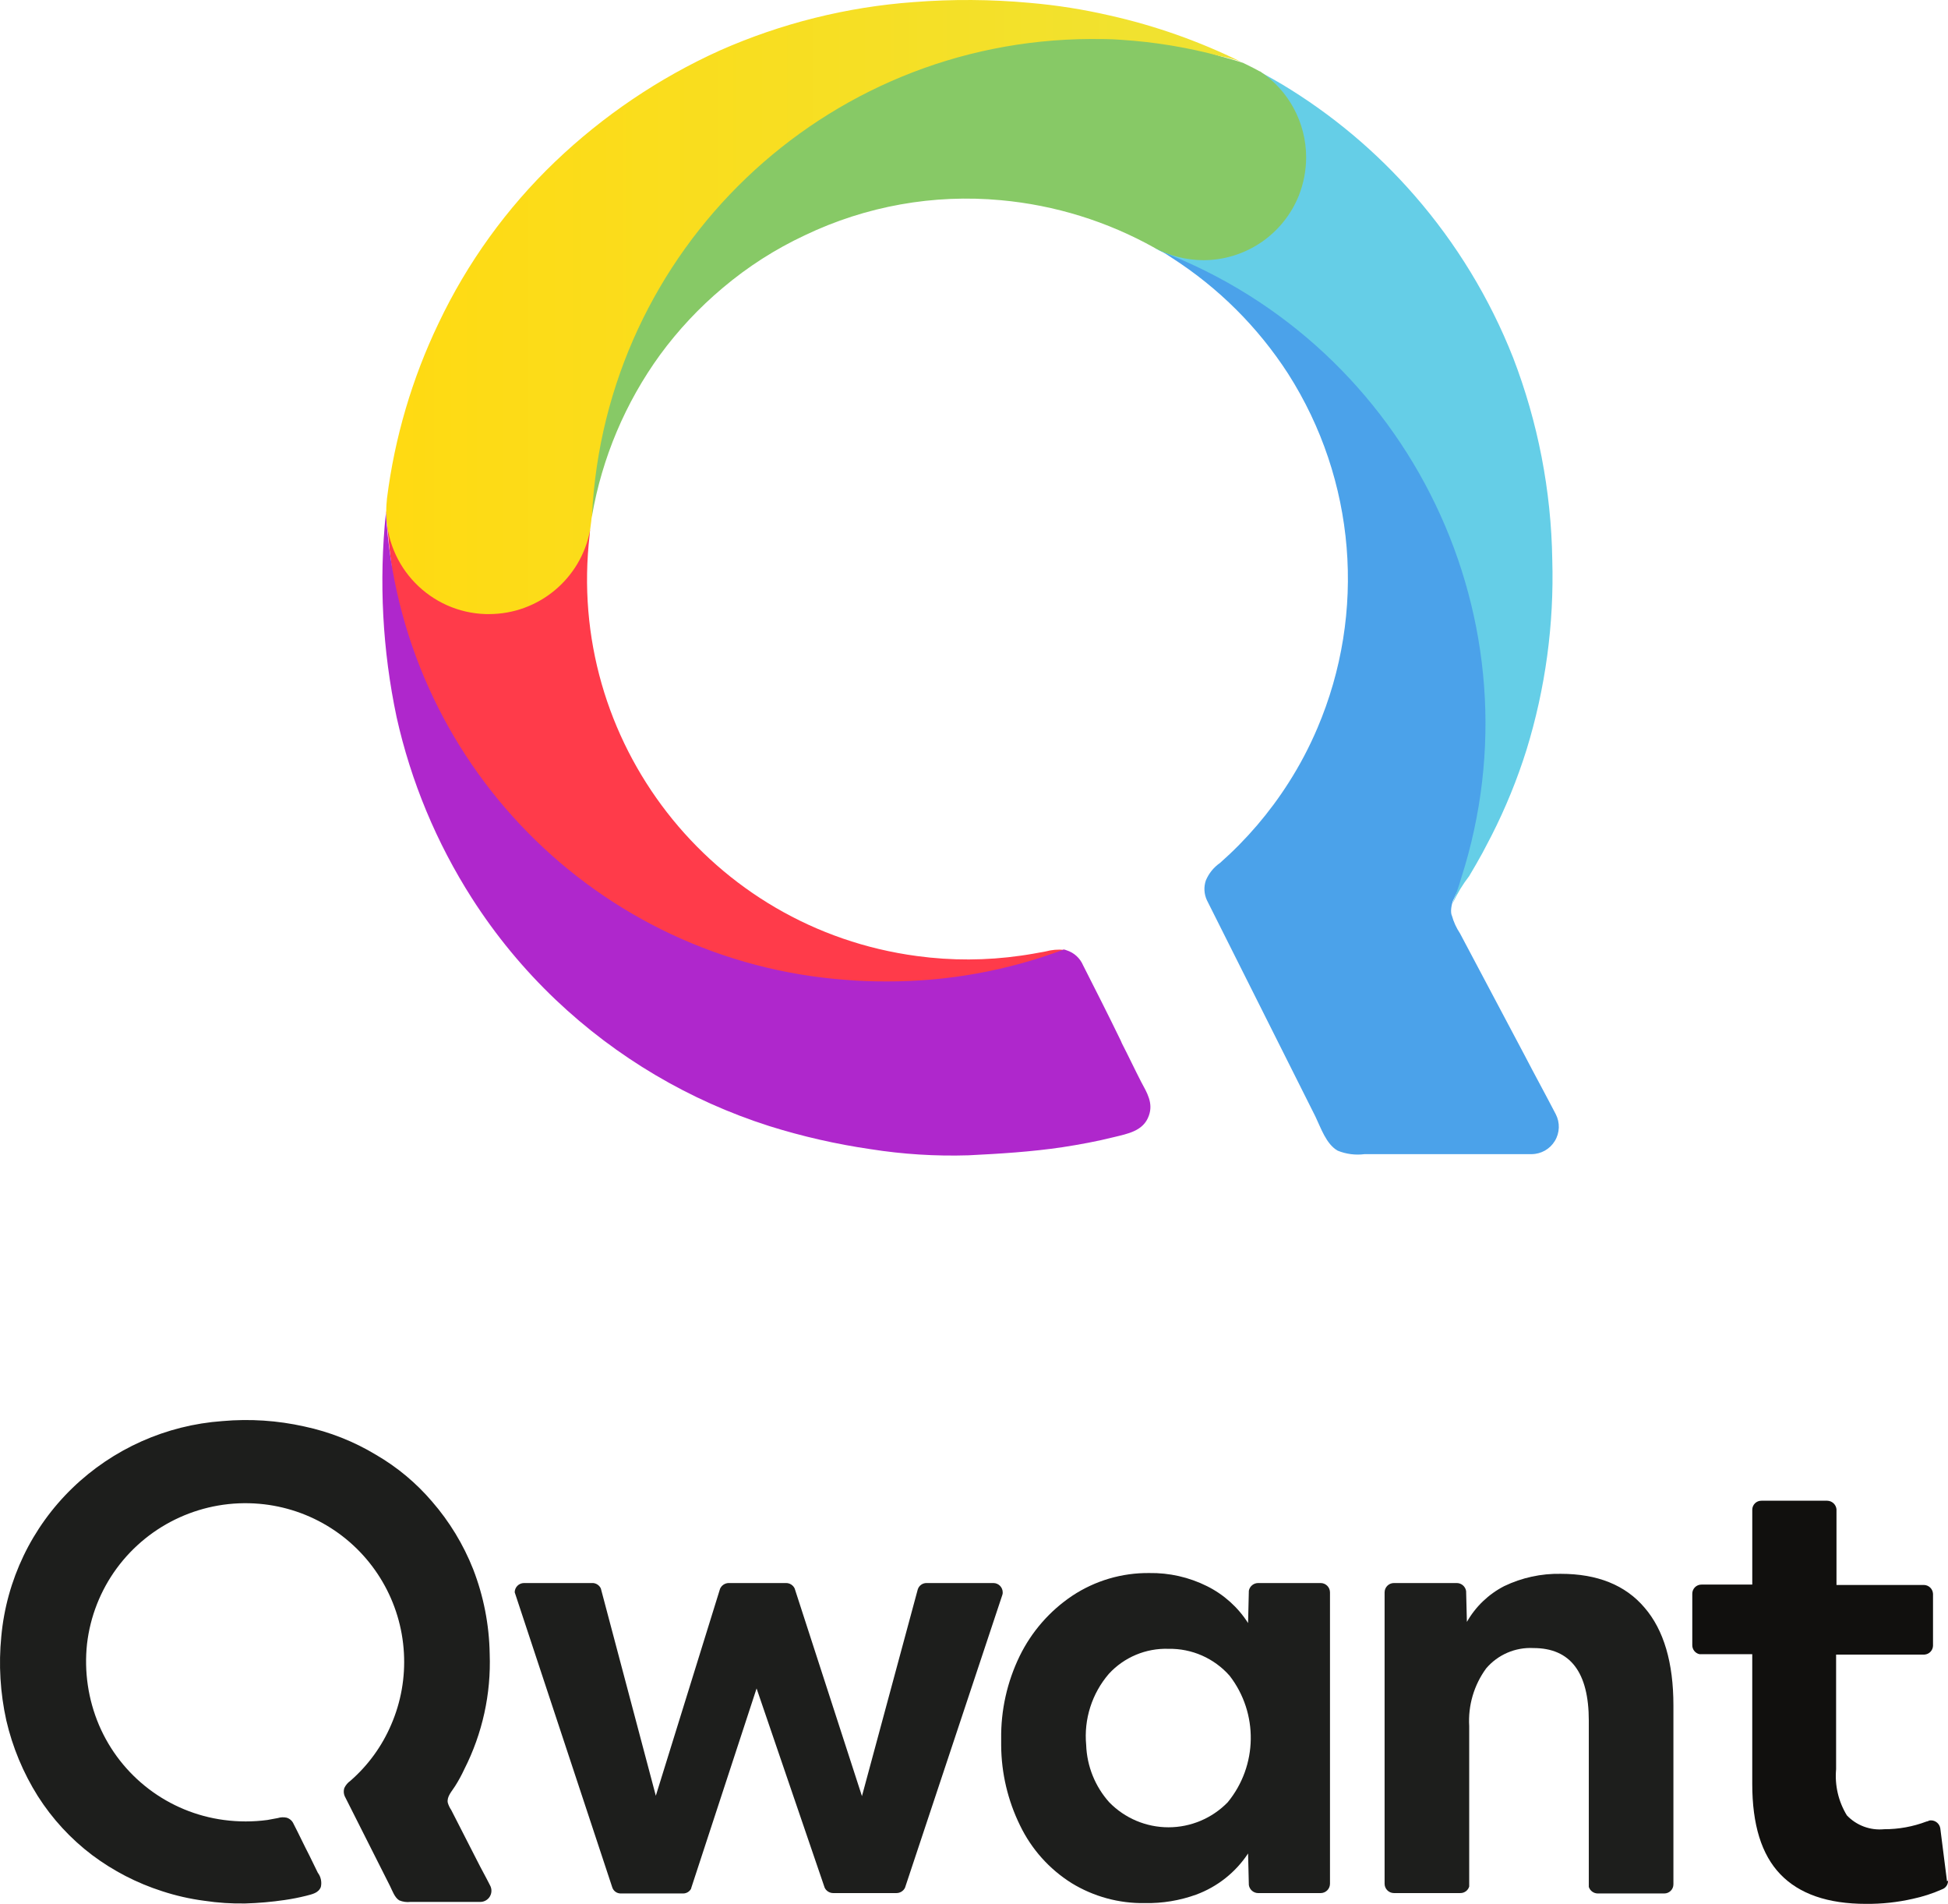
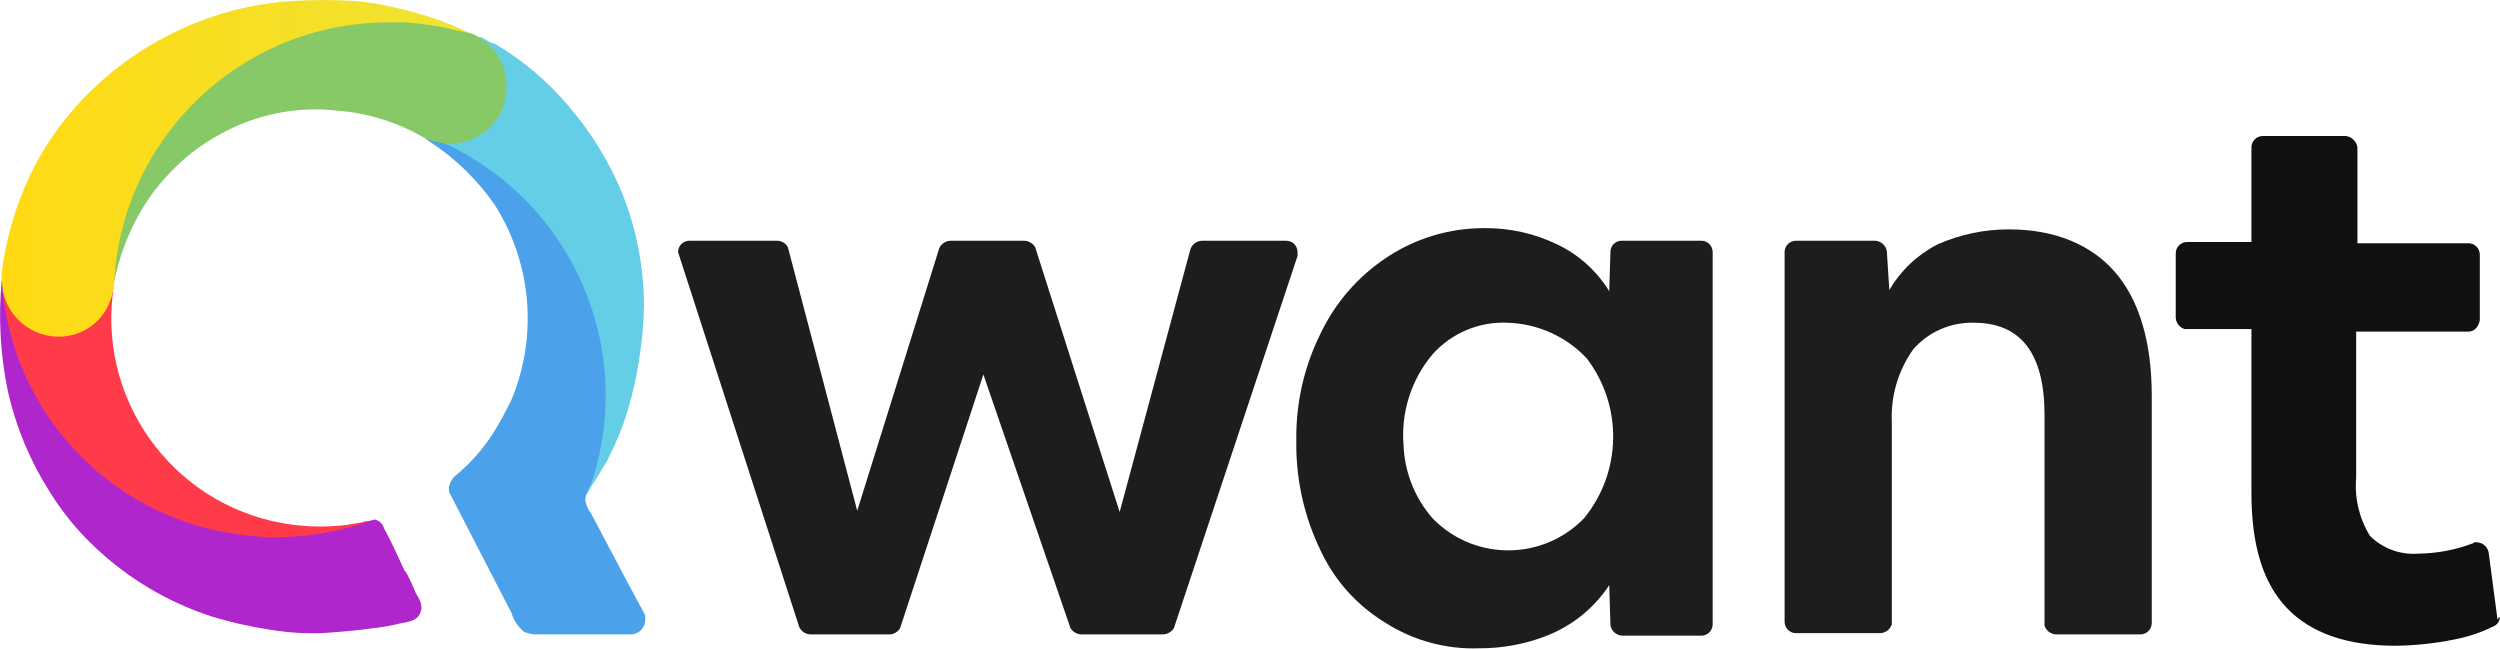
- <svg xmlns="http://www.w3.org/2000/svg" id="Calque_1" data-name="Calque 1" viewBox="0 0 182.6 178.422">
+ <svg xmlns="http://www.w3.org/2000/svg" width="198.14" height="51.38" viewBox="0 0 198.14 51.38">
  <defs>
-     <linearGradient id="Dégradé_sans_nom_2" x1="36.404" y1="152.436" x2="116.506" y2="152.436" gradientTransform="matrix(1, 0, 0, -1, 0, 182)" gradientUnits="userSpaceOnUse">
+     <style>.a{fill:#11100e;}.b{fill:#1d1e1c;}.c{fill:#4ba2ea;}.d{fill:#ff3b4a;}.e{fill:#65cee7;}.f{fill:#87c966;}.g{fill:url(#a);}.h{fill:#af27cc;}</style>
+     <linearGradient id="a" x1="0.4" y1="-178.15" x2="37.6" y2="-178.15" gradientTransform="matrix(1, 0, 0, -1, -0.2, -164.79)" gradientUnits="userSpaceOnUse">
      <stop offset="0" stop-color="#ffda12" />
      <stop offset="1" stop-color="#efe333" />
    </linearGradient>
  </defs>
-   <path d="M182.692,177.048v-.072l-.613-4.831h0a.888.888,0,0,0-.865-.757.457.457,0,0,0-.216.036.513.513,0,0,1-.216.072,11.065,11.065,0,0,1-3.965.721,4.241,4.241,0,0,1-3.497-1.298,7.074,7.074,0,0,1-1.009-4.326V155.851h8.291a.858.858,0,0,0,.793-.829v-4.867a.87.87,0,0,0-.865-.829h-8.183v-6.921h0v-.18a.892.892,0,0,0-.865-.793h-6.164a.847.847,0,0,0-.865.829v7.03h-4.758a.854.854,0,0,0-.865.865v4.795a.859.859,0,0,0,.685.865H164.451v12.149c0,3.821.865,6.633,2.632,8.472s4.434,2.776,8.039,2.776a19.039,19.039,0,0,0,4.362-.469,13.951,13.951,0,0,0,2.776-.901.827.827,0,0,0,.541-.757v-.036C182.692,177.084,182.692,177.084,182.692,177.048Z" transform="translate(-0.2 -0.78876)" fill="#11100e" />
-   <path d="M42.497,170.415a2.391,2.391,0,0,1-.324-.685c-.108-.577.397-1.081.685-1.55a13.523,13.523,0,0,0,.865-1.586,22.081,22.081,0,0,0,2.379-10.815,22.985,22.985,0,0,0-1.55-7.931,22.015,22.015,0,0,0-3.857-6.345,20.308,20.308,0,0,0-5.227-4.362,21.78,21.78,0,0,0-6.741-2.668,25.016,25.016,0,0,0-7.678-.505,22.552,22.552,0,0,0-14.059,6.273,22.161,22.161,0,0,0-6.669,13.915,25.052,25.052,0,0,0,.469,7.859,23.179,23.179,0,0,0,2.956,7.102A21.179,21.179,0,0,0,8.827,174.633a22.252,22.252,0,0,0,6.561,3.389,21.744,21.744,0,0,0,3.965.901,22.869,22.869,0,0,0,3.857.252,31.645,31.645,0,0,0,3.677-.324,19.954,19.954,0,0,0,2.019-.397c.541-.144,1.154-.252,1.37-.829a1.616,1.616,0,0,0-.288-1.334c-.252-.541-.541-1.081-.793-1.622-.505-.973-.973-1.983-1.478-2.956a1.023,1.023,0,0,0-.649-.577,1.621,1.621,0,0,0-.829.036c-.324.072-.649.108-.973.18a15.411,15.411,0,0,1-4.074,0,14.853,14.853,0,0,1-11.716-8.904A15.283,15.283,0,0,1,8.358,154.842a14.886,14.886,0,0,1,2.776-7.066,14.985,14.985,0,0,1,13.374-6.056,14.868,14.868,0,0,1,6.705,2.271,14.859,14.859,0,0,1,6.849,11.716,14.771,14.771,0,0,1-1.19,6.705,14.563,14.563,0,0,1-3.821,5.263,1.733,1.733,0,0,0-.577.685,1.087,1.087,0,0,0,.036.757L36.765,177.553c.216.433.433,1.081.865,1.334a2.112,2.112,0,0,0,1.045.144h6.525a1.047,1.047,0,0,0,.937-1.55c-.397-.793-.829-1.55-1.226-2.343Z" transform="translate(-0.2 -0.78876)" fill="#1d1e1c" />
-   <path d="M80.997,169.117l5.227-19.358a.855.855,0,0,1,.829-.613h6.273a.877.877,0,0,1,.865.865.613.613,0,0,1-.036.252l-9.12,27.433a.887.887,0,0,1-.793.505H78.294a.887.887,0,0,1-.793-.505l-6.381-18.673-6.128,18.71v.036a.841.841,0,0,1-.757.469h-5.84a.825.825,0,0,1-.793-.541l-9.156-27.686a.877.877,0,0,1,.865-.865H55.799a.891.891,0,0,1,.721.505l5.155,19.43,6.02-19.394a.9.9,0,0,1,.793-.541h5.407a.887.887,0,0,1,.793.505Z" transform="translate(-0.2 -0.78876)" fill="#1d1e1c" />
-   <path d="M117.191,152.895a9.694,9.694,0,0,0-3.857-3.461A11.697,11.697,0,0,0,107.926,148.209a12.824,12.824,0,0,0-7.21,2.127,14.433,14.433,0,0,0-4.939,5.66,17.233,17.233,0,0,0-1.73,7.751v.613a17.278,17.278,0,0,0,1.766,7.498,13.081,13.081,0,0,0,4.831,5.407,12.736,12.736,0,0,0,6.885,1.875,13.379,13.379,0,0,0,4.795-.793,9.969,9.969,0,0,0,4.867-3.857l.072,2.956a.888.888,0,0,0,.865.757h5.876a.877.877,0,0,0,.865-.865V150.011a.877.877,0,0,0-.865-.865h-5.876a.89.89,0,0,0-.865.721v.036Zm-1.73,4.939a9.524,9.524,0,0,1-.18,11.86,7.748,7.748,0,0,1-11.103,0,8.505,8.505,0,0,1-2.163-5.371,8.944,8.944,0,0,1,2.127-6.669,7.264,7.264,0,0,1,5.588-2.343A7.451,7.451,0,0,1,115.46,157.834Z" transform="translate(-0.2 -0.78876)" fill="#1d1e1c" />
-   <path d="M137.63,149.903a.888.888,0,0,0-.865-.757h-5.912a.877.877,0,0,0-.865.865v27.325a.877.877,0,0,0,.865.865h6.237a.855.855,0,0,0,.829-.613V162.557a8.334,8.334,0,0,1,1.586-5.407,5.448,5.448,0,0,1,4.434-1.911q5.191,0,5.191,6.813v15.573a.888.888,0,0,0,.829.613h6.237a.854.854,0,0,0,.865-.865V160.61c0-4.001-.901-7.066-2.704-9.156-1.802-2.127-4.434-3.172-7.859-3.172a11.709,11.709,0,0,0-5.299,1.154,8.477,8.477,0,0,0-3.497,3.353Z" transform="translate(-0.2 -0.78876)" fill="#1d1e1c" />
-   <path d="M123.499,105.419c.505,1.045,1.009,2.596,2.091,3.208a5.005,5.005,0,0,0,2.523.324H143.759a2.566,2.566,0,0,0,2.271-3.749c-.973-1.875-1.983-3.713-2.956-5.588l-6.02-11.355a5.749,5.749,0,0,1-.757-1.658s-.216-.36.072-1.334c.288-.721,3.929-7.895,4.146-8.616,1.478-4.578,19.467-47.945-31.579-52.379a11.56,11.56,0,0,1,1.118.685,36.336,36.336,0,0,1,10.887,10.851,35.713,35.713,0,0,1,2.74,33.237,34.716,34.716,0,0,1-2.704,5.119,35.355,35.355,0,0,1-6.417,7.498,3.75,3.75,0,0,0-1.334,1.658,2.494,2.494,0,0,0,.108,1.839Z" transform="translate(-0.2 -0.78876)" fill="#4ba2ea" />
-   <path d="M36.404,48.749c8.219-5.588,16.511-5.948,19.106,1.766a1.617,1.617,0,0,0-.036.397A35.63,35.63,0,0,0,86.152,90.386a35.204,35.204,0,0,0,9.733-.036c.793-.108,1.55-.252,2.343-.397a4.703,4.703,0,0,1,1.73-.144c.901,11.031-33.706,13.915-55.119-12.473-5.299-6.525-7.859-19.683-8.435-28.587" transform="translate(-0.2 -0.78876)" fill="#ff3b4a" />
-   <path d="M143.29,71.064a52.197,52.197,0,0,1-3.28,8.039c-.288.541-.541,1.045-.829,1.586-.397.721-.829,1.478-1.262,2.199a13.083,13.083,0,0,0-1.55,2.559l.036-.144a22.579,22.579,0,0,0,.757-2.199,47.414,47.414,0,0,0-28.226-58.796c-.18-.108-.324-.18-.505-.288h0c1.37.721-6.489-19.07,9.841-16.511.685.36,1.37.757,2.055,1.154a51.878,51.878,0,0,1,12.473,10.454,52.399,52.399,0,0,1,9.229,15.177,55.053,55.053,0,0,1,3.677,18.962A55.08,55.08,0,0,1,143.29,71.064Z" transform="translate(-0.2 -0.78876)" fill="#65cee7" />
-   <path d="M122.634,15.548a9.822,9.822,0,0,1-.685,3.569,9.656,9.656,0,0,1-8.94,6.056,9.797,9.797,0,0,1-4.578-1.154h0A36.226,36.226,0,0,0,94.011,19.55a35.036,35.036,0,0,0-18.349,3.28,34.677,34.677,0,0,0-7.715,4.939,35.883,35.883,0,0,0-5.876,6.273A36.26,36.26,0,0,0,55.691,49.146C38.135,27.661,74.184-6.947,114.631,6.067h0c.685.18,1.406.397,2.091.613.505.252,1.045.505,1.55.793h.036A9.682,9.682,0,0,1,122.634,15.548Z" transform="translate(-0.2 -0.78876)" fill="#87c966" />
-   <path d="M116.506,6.572a11.06,11.06,0,0,0-1.875-.505h0a47.129,47.129,0,0,0-9.373-1.55c-.937-.072-1.875-.072-2.848-.072A46.99,46.99,0,0,0,55.691,49.146a2.828,2.828,0,0,0-.072.505h0c-.036.288-.072.577-.108.829h0a9.641,9.641,0,0,1-9.481,7.859H45.741a9.612,9.612,0,0,1-9.337-9.625c0-.433.036-.829.072-1.226h0a53.396,53.396,0,0,1,4.831-16.402A51.577,51.577,0,0,1,52.23,15.945a55.415,55.415,0,0,1,15.429-10.418A54.744,54.744,0,0,1,85.864.984a64.16,64.16,0,0,1,10.851.072A53.685,53.685,0,0,1,104.249,2.246,55.088,55.088,0,0,1,116.506,6.572Z" transform="translate(-0.2 -0.78876)" fill="url(#Dégradé_sans_nom_2)" />
-   <path d="M107.89,105.347c-.505,1.442-1.983,1.694-3.317,2.019-1.586.397-3.172.685-4.795.937-2.92.433-5.876.613-8.796.757a49.04,49.04,0,0,1-9.193-.577,61.173,61.173,0,0,1-9.481-2.163A52.006,52.006,0,0,1,52.302,94.496a51.122,51.122,0,0,1-7.859-9.517,52.862,52.862,0,0,1-7.066-16.979,61.765,61.765,0,0,1-1.009-19.106v-.144a46.624,46.624,0,0,0,43.151,43.872c1.262.108,2.523.144,3.821.144a46.827,46.827,0,0,0,16.583-2.992.917.917,0,0,1,.252.072,2.494,2.494,0,0,1,1.55,1.406c1.19,2.343,2.379,4.686,3.533,7.066.036.072.072.18.108.252.613,1.19,1.19,2.415,1.802,3.605C107.71,103.184,108.323,104.157,107.89,105.347Z" transform="translate(-0.2 -0.78876)" fill="#af27cc" />
+   <path class="a" d="M198,49.1h0l-.7-5.3h0a1,1,0,0,0-.9-.8h-.2c-.1,0-.1.1-.2.1a12.6,12.6,0,0,1-4.3.8,4.89,4.89,0,0,1-3.8-1.4,7.51,7.51,0,0,1-1.1-4.6V26.3h8.9c.5,0,.8-.4.9-.9V20.2a.9.9,0,0,0-.9-.9h-8.8V11.9h0v-.2a1.06,1.06,0,0,0-.9-.9h-6.6a.9.9,0,0,0-.9.9h0v7.5h-5.1a.9.9,0,0,0-.9.9h0v5.1a1,1,0,0,0,.7.9h5.3v13c0,4.1.9,7.1,2.8,9.1s4.8,3,8.6,3a25,25,0,0,0,4.7-.5,11.76,11.76,0,0,0,3-1,.87.87,0,0,0,.6-.8h0Z" transform="translate(-0.06 -0.02)" />
+   <path class="b" d="M88.8,40.6l5.6-20.8a1,1,0,0,1,.9-.7H102a.9.9,0,0,1,.9.9v.3L93.1,49.8a1.05,1.05,0,0,1-.9.5H85.8a1.05,1.05,0,0,1-.9-.5L78,29.7,71.4,49.8h0a1,1,0,0,1-.8.5H64.3a1,1,0,0,1-.9-.6L53.8,20a.9.9,0,0,1,.9-.9h7a1,1,0,0,1,.8.5L68,40.5l6.5-20.8a1,1,0,0,1,.9-.6h5.8a1.05,1.05,0,0,1,.9.5Z" transform="translate(-0.06 -0.02)" />
+   <path class="b" d="M127.6,23.1a9.76,9.76,0,0,0-4.1-3.7,13,13,0,0,0-5.8-1.3,13.92,13.92,0,0,0-7.7,2.3,14.92,14.92,0,0,0-5.3,6.1,18.36,18.36,0,0,0-1.9,8.3v.7a19.23,19.23,0,0,0,1.9,8.1,13.25,13.25,0,0,0,5.2,5.8,12.91,12.91,0,0,0,7.4,2,14.4,14.4,0,0,0,5.1-.9,10.55,10.55,0,0,0,5.2-4.1l.1,3.2a1,1,0,0,0,.9.8h6.3a.9.9,0,0,0,.9-.9V20a.9.9,0,0,0-.9-.9h-6.3a.88.88,0,0,0-.9.8h0Zm-1.8,5.3a10.22,10.22,0,0,1-.2,12.7,8.36,8.36,0,0,1-11.8.2l-.2-.2a9.34,9.34,0,0,1-2.3-5.8,9.93,9.93,0,0,1,2.3-7.2,7.52,7.52,0,0,1,6-2.5,9,9,0,0,1,6.2,2.8Z" transform="translate(-0.06 -0.02)" />
+   <path class="b" d="M149.6,19.9a1,1,0,0,0-.9-.8h-6.3a.9.9,0,0,0-.9.9V49.3a.9.9,0,0,0,.9.9h6.7a1,1,0,0,0,.9-.7v-16a9.21,9.21,0,0,1,1.7-5.8,6.15,6.15,0,0,1,4.8-2.1c3.7,0,5.6,2.4,5.6,7.3V49.6a1,1,0,0,0,.9.7h6.7a.9.9,0,0,0,.9-.9h0v-18c0-4.3-1-7.6-2.9-9.8s-4.8-3.4-8.4-3.4a13.88,13.88,0,0,0-5.7,1.2,9.41,9.41,0,0,0-3.8,3.6Z" transform="translate(-0.06 -0.02)" />
+   <path class="c" d="M40.6,48.6a3.07,3.07,0,0,0,1,1.5,2.54,2.54,0,0,0,1.2.2H50a1.16,1.16,0,0,0,1.2-1.2.75.75,0,0,0-.1-.5c-.5-.9-.9-1.7-1.4-2.6l-2.8-5.3a2,2,0,0,1-.4-.8.93.93,0,0,1,0-.6c.1-.3,1.8-3.7,1.9-4,.7-2.1,9-22.3-14.7-24.3a2.19,2.19,0,0,1,.5.3,18.66,18.66,0,0,1,5.1,5,16.81,16.81,0,0,1,1.3,15.4c-.4.8-.8,1.6-1.3,2.4a14.29,14.29,0,0,1-3,3.5,1.56,1.56,0,0,0-.6.8,1,1,0,0,0,.1.9Z" transform="translate(-0.06 -0.02)" />
+   <path class="d" d="M.2,22.3c3.8-2.6,7.6-2.8,8.8.8v.2A16.48,16.48,0,0,0,23.2,41.6a17,17,0,0,0,4.5,0c.4-.1.7-.1,1.1-.2a2.2,2.2,0,0,1,.8-.1C30,46.4,14,47.8,4,35.5,1.6,32.5.4,26.4.2,22.3" transform="translate(-0.06 -0.02)" />
+   <path class="e" d="M49.8,32.6a23.88,23.88,0,0,1-1.5,3.7,4.35,4.35,0,0,1-.4.7c-.2.3-.4.7-.6,1a7.46,7.46,0,0,0-.7,1.2v-.1c.1-.3.3-.7.4-1A22,22,0,0,0,33.9,10.8a.31.31,0,0,0-.2-.1h0c.6.3-3-8.9,4.6-7.7a3.13,3.13,0,0,0,1,.5,22.57,22.57,0,0,1,5.8,4.9,25.41,25.41,0,0,1,4.3,7,24.16,24.16,0,0,1,1.7,8.8A32.11,32.11,0,0,1,49.8,32.6Z" transform="translate(-0.06 -0.02)" />
+   <path class="f" d="M40.2,6.9a5.08,5.08,0,0,1-.3,1.7,4.47,4.47,0,0,1-4.2,2.8,5,5,0,0,1-2.1-.5h0a15.94,15.94,0,0,0-6.7-2.1,15.5,15.5,0,0,0-8.5,1.4,16.94,16.94,0,0,0-3.6,2.3,18.57,18.57,0,0,0-2.7,2.9,18.16,18.16,0,0,0-3,7c-8.2-10,8.6-26,27.4-20h0c.3.1.7.2,1,.3a2.51,2.51,0,0,1,.7.4h0A4.32,4.32,0,0,1,40.2,6.9Z" transform="translate(-0.06 -0.02)" />
+   <path class="g" d="M37.4,2.7a2.92,2.92,0,0,0-.9-.2h0a21.27,21.27,0,0,0-4.4-.7H30.8A21.75,21.75,0,0,0,9.1,22.5v.2h0a.6.6,0,0,1-.1.4H9a4.32,4.32,0,0,1-4.4,3.6H4.5A4.51,4.51,0,0,1,.2,22.2v-.6h0A25.48,25.48,0,0,1,2.4,14,23.34,23.34,0,0,1,7.5,7a25.19,25.19,0,0,1,7.2-4.8A24.7,24.7,0,0,1,23.2.1a41.69,41.69,0,0,1,5,0,21.36,21.36,0,0,1,3.5.6A25.86,25.86,0,0,1,37.4,2.7Z" transform="translate(-0.06 -0.02)" />
+   <path class="h" d="M33.4,48.5c-.2.7-.9.8-1.5.9a17,17,0,0,1-2.2.4c-1.4.2-2.7.3-4.1.4a20.75,20.75,0,0,1-4.3-.3,31.29,31.29,0,0,1-4.4-1,24.44,24.44,0,0,1-9.3-5.5A21.66,21.66,0,0,1,4,39,25,25,0,0,1,.7,31.1a29.46,29.46,0,0,1-.5-8.9v-.1a21.64,21.64,0,0,0,20,20.4,10.87,10.87,0,0,0,1.8.1,22.77,22.77,0,0,0,7.7-1.4h.1a1,1,0,0,1,.7.7c.6,1.1,1.1,2.2,1.6,3.3a.1.1,0,0,0,.1.1A13,13,0,0,1,33,47C33.3,47.5,33.6,48,33.4,48.5Z" transform="translate(-0.06 -0.02)" />
</svg>
